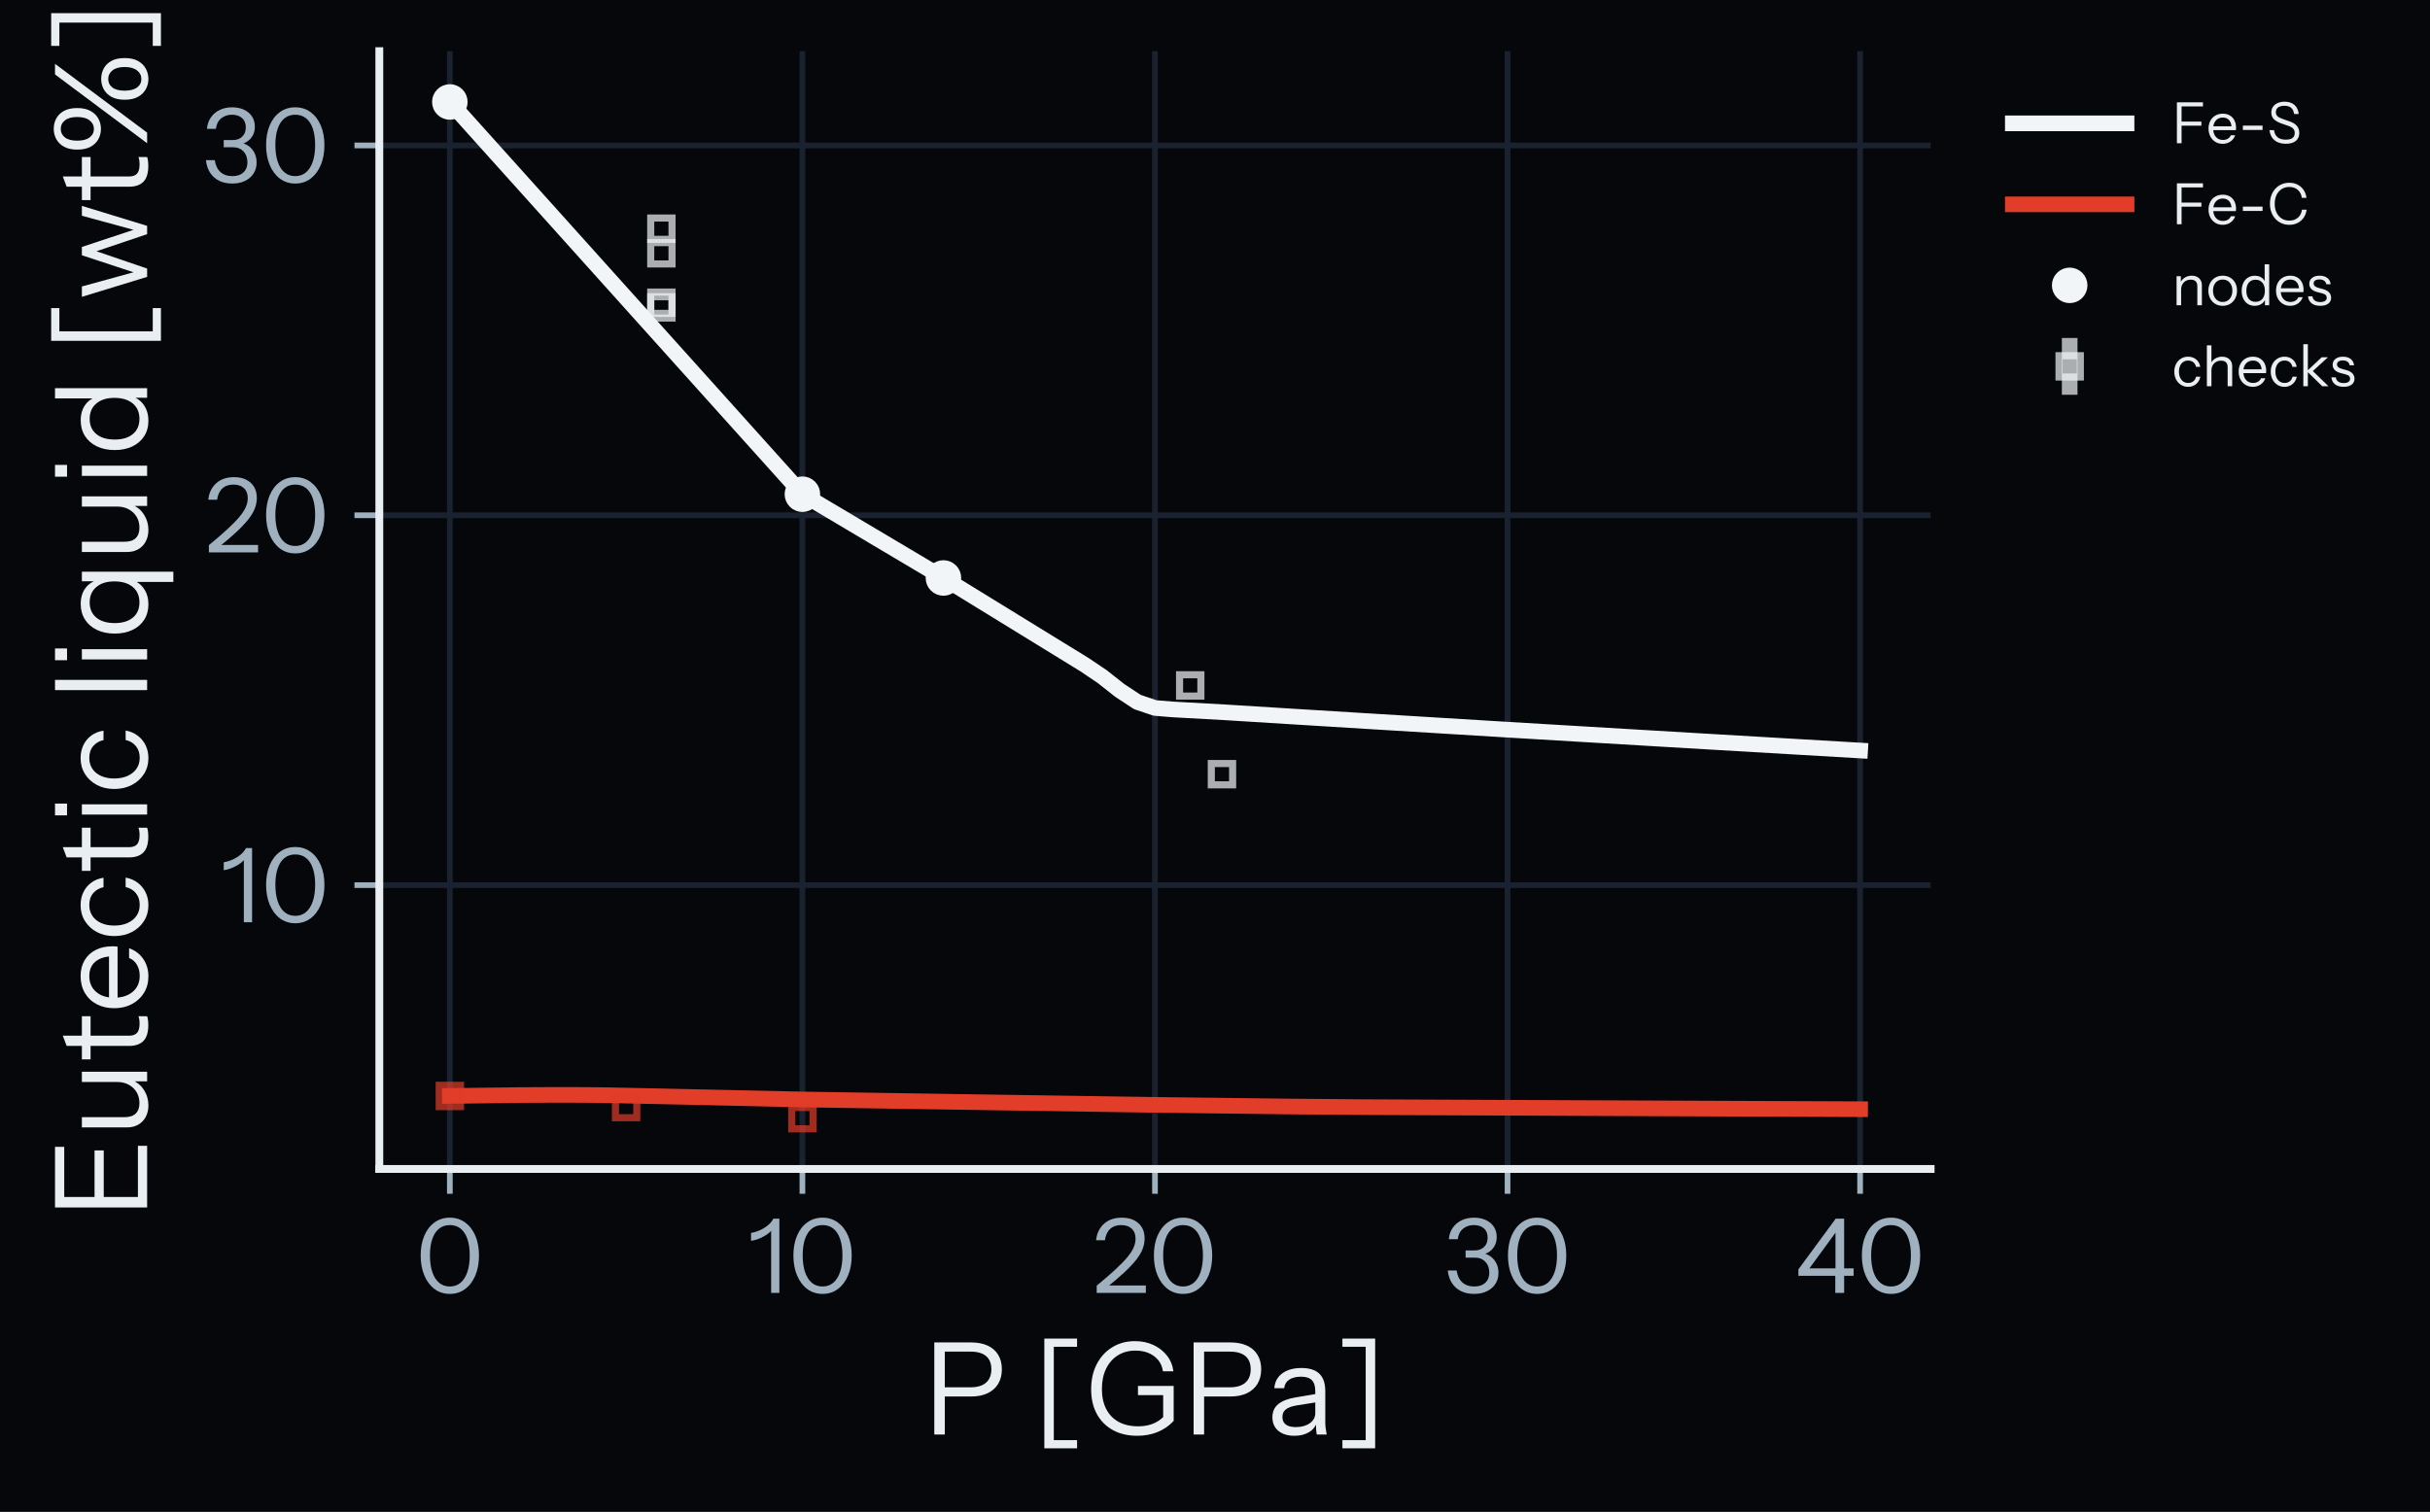
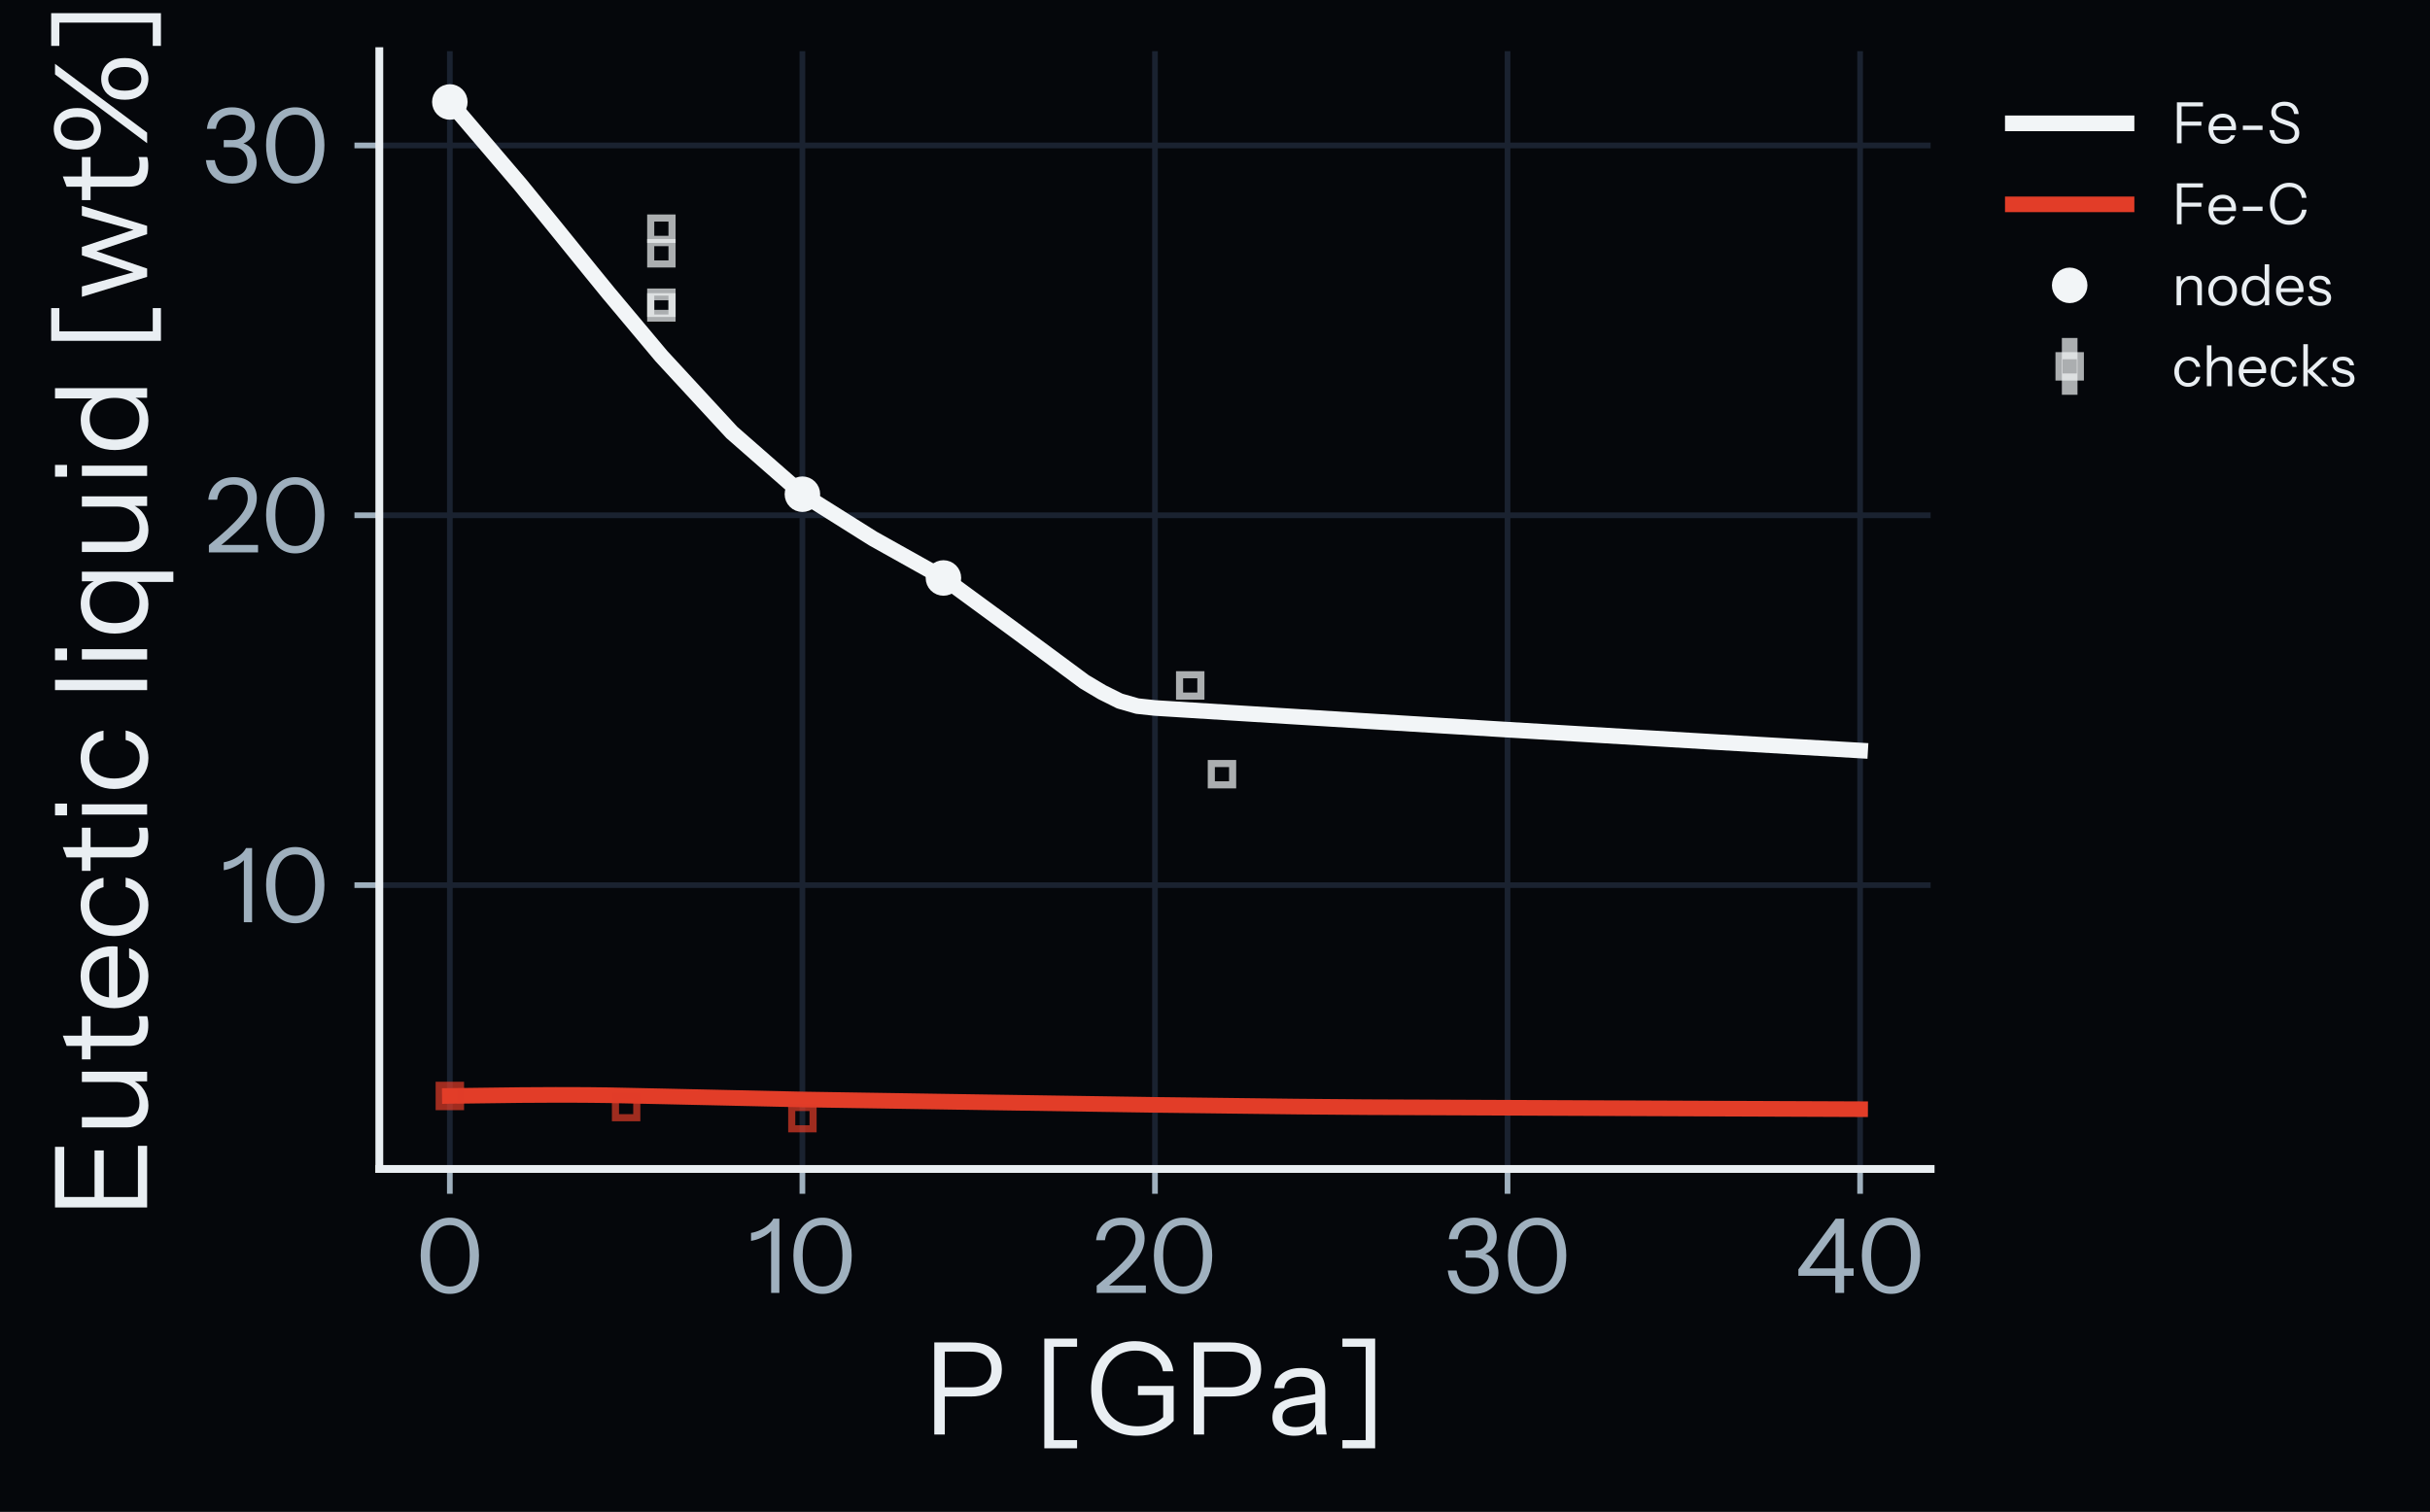
<svg xmlns="http://www.w3.org/2000/svg" xmlns:xlink="http://www.w3.org/1999/xlink" width="341.895pt" height="212.779pt" viewBox="0 0 341.895 212.779" version="1.1">
  <defs>
    <style type="text/css">*{stroke-linejoin: round; stroke-linecap: butt}</style>
  </defs>
  <g id="figure_1">
    <g id="patch_1">
      <path d="M 0 212.779  L 341.895 212.779  L 341.895 0  L 0 0  z " style="fill: #05070b" />
    </g>
    <g id="axes_1">
      <g id="patch_2">
        <path d="M 53.37 164.516  L 271.634 164.516  L 271.634 7.2  L 53.37 7.2  z " style="fill: #05070b" />
      </g>
      <g id="matplotlib.axis_1">
        <g id="xtick_1">
          <g id="line2d_1">
            <path d="M 63.291 164.516  L 63.291 7.2  " clip-path="url(#p1e8e1be4ac)" style="fill: none; stroke: #1a2230; stroke-width: 0.8; stroke-linecap: square" />
          </g>
          <g id="line2d_2">
            <defs>
              <path id="m2e974000b8" d="M 0 0  L 0 3.5  " style="stroke: #9fb0be; stroke-width: 0.8" />
            </defs>
            <g>
              <use xlink:href="#m2e974000b8" x="63.291" y="164.516" style="fill: #9fb0be; stroke: #9fb0be; stroke-width: 0.8" />
            </g>
          </g>
          <g id="text_1">
            <g style="fill: #9fb0be" transform="translate(58.46303 181.9564) scale(0.145 -0.145)">
              <defs>
                <path id="InstrumentSans-Regular-30" d="M 2131 -64  Q 1587 -64 1180 240  Q 774 544 547 1085  Q 320 1626 320 2323  Q 320 3021 544 3549  Q 768 4077 1177 4374  Q 1587 4672 2131 4672  Q 2675 4672 3081 4374  Q 3488 4077 3715 3549  Q 3942 3021 3942 2323  Q 3942 1619 3715 1081  Q 3488 544 3081 240  Q 2675 -64 2131 -64  z M 2131 397  Q 2522 397 2797 630  Q 3072 864 3219 1296  Q 3366 1728 3366 2330  Q 3366 2925 3222 3347  Q 3078 3770 2803 3990  Q 2528 4211 2131 4211  Q 1734 4211 1459 3987  Q 1184 3763 1040 3344  Q 896 2925 896 2330  Q 896 1728 1043 1293  Q 1190 858 1465 627  Q 1741 397 2131 397  z " transform="scale(0.015625)" />
              </defs>
              <use xlink:href="#InstrumentSans-Regular-30" />
            </g>
          </g>
        </g>
        <g id="xtick_2">
          <g id="line2d_3">
            <path d="M 112.896 164.516  L 112.896 7.2  " clip-path="url(#p1e8e1be4ac)" style="fill: none; stroke: #1a2230; stroke-width: 0.8; stroke-linecap: square" />
          </g>
          <g id="line2d_4">
            <g>
              <use xlink:href="#m2e974000b8" x="112.896" y="164.516" style="fill: #9fb0be; stroke: #9fb0be; stroke-width: 0.8" />
            </g>
          </g>
          <g id="text_2">
            <g style="fill: #9fb0be" transform="translate(105.2341 181.9564) scale(0.145 -0.145)">
              <defs>
                <path id="InstrumentSans-Regular-31" d="M 1440 0  L 1440 4083  L 1574 4051  Q 1498 3878 1280 3705  Q 1062 3533 777 3405  Q 493 3277 192 3232  L 192 3725  Q 493 3776 768 3904  Q 1043 4032 1257 4214  Q 1472 4397 1574 4608  L 1952 4608  L 1952 0  L 1440 0  z " transform="scale(0.015625)" />
              </defs>
              <use xlink:href="#InstrumentSans-Regular-31" />
              <use xlink:href="#InstrumentSans-Regular-30" transform="translate(39.09999 0)" />
            </g>
          </g>
        </g>
        <g id="xtick_3">
          <g id="line2d_5">
            <path d="M 162.502 164.516  L 162.502 7.2  " clip-path="url(#p1e8e1be4ac)" style="fill: none; stroke: #1a2230; stroke-width: 0.8; stroke-linecap: square" />
          </g>
          <g id="line2d_6">
            <g>
              <use xlink:href="#m2e974000b8" x="162.502" y="164.516" style="fill: #9fb0be; stroke: #9fb0be; stroke-width: 0.8" />
            </g>
          </g>
          <g id="text_3">
            <g style="fill: #9fb0be" transform="translate(153.7225 181.9564) scale(0.145 -0.145)">
              <defs>
                <path id="InstrumentSans-Regular-32" d="M 256 0  L 256 448  Q 947 1018 1411 1446  Q 1875 1875 2153 2208  Q 2432 2541 2550 2819  Q 2669 3098 2669 3366  Q 2669 3763 2432 3987  Q 2195 4211 1779 4211  Q 1350 4211 1088 3968  Q 826 3725 768 3270  L 218 3270  Q 282 3898 701 4285  Q 1120 4672 1818 4672  Q 2464 4672 2848 4326  Q 3232 3981 3232 3379  Q 3232 3053 3107 2726  Q 2982 2400 2697 2041  Q 2413 1683 1949 1251  Q 1485 819 800 275  L 678 461  L 3309 461  L 3309 0  L 256 0  z " transform="scale(0.015625)" />
              </defs>
              <use xlink:href="#InstrumentSans-Regular-32" />
              <use xlink:href="#InstrumentSans-Regular-30" transform="translate(54.49999 0)" />
            </g>
          </g>
        </g>
        <g id="xtick_4">
          <g id="line2d_7">
            <path d="M 212.107 164.516  L 212.107 7.2  " clip-path="url(#p1e8e1be4ac)" style="fill: none; stroke: #1a2230; stroke-width: 0.8; stroke-linecap: square" />
          </g>
          <g id="line2d_8">
            <g>
              <use xlink:href="#m2e974000b8" x="212.107" y="164.516" style="fill: #9fb0be; stroke: #9fb0be; stroke-width: 0.8" />
            </g>
          </g>
          <g id="text_4">
            <g style="fill: #9fb0be" transform="translate(203.1172 181.9564) scale(0.145 -0.145)">
              <defs>
                <path id="InstrumentSans-Regular-33" d="M 1894 -64  Q 1434 -64 1085 105  Q 736 275 521 601  Q 307 928 256 1389  L 806 1389  Q 877 909 1158 653  Q 1440 397 1901 397  Q 2336 397 2585 627  Q 2835 858 2835 1254  Q 2835 1670 2592 1929  Q 2349 2189 1939 2189  L 1363 2189  L 1363 2637  L 1920 2637  Q 2291 2637 2512 2851  Q 2733 3066 2733 3424  Q 2733 3802 2499 4006  Q 2266 4211 1869 4211  Q 1478 4211 1203 3984  Q 928 3757 877 3334  L 320 3334  Q 358 3744 563 4041  Q 768 4339 1110 4505  Q 1453 4672 1882 4672  Q 2298 4672 2618 4525  Q 2938 4378 3117 4106  Q 3296 3834 3296 3469  Q 3296 3142 3149 2892  Q 3002 2643 2749 2502  Q 2496 2362 2170 2362  L 2131 2496  Q 2522 2496 2806 2333  Q 3091 2170 3248 1888  Q 3405 1606 3405 1235  Q 3405 851 3213 556  Q 3021 262 2681 99  Q 2342 -64 1894 -64  z " transform="scale(0.015625)" />
              </defs>
              <use xlink:href="#InstrumentSans-Regular-33" />
              <use xlink:href="#InstrumentSans-Regular-30" transform="translate(57.39999 0)" />
            </g>
          </g>
        </g>
        <g id="xtick_5">
          <g id="line2d_9">
            <path d="M 261.713 164.516  L 261.713 7.2  " clip-path="url(#p1e8e1be4ac)" style="fill: none; stroke: #1a2230; stroke-width: 0.8; stroke-linecap: square" />
          </g>
          <g id="line2d_10">
            <g>
              <use xlink:href="#m2e974000b8" x="261.713" y="164.516" style="fill: #9fb0be; stroke: #9fb0be; stroke-width: 0.8" />
            </g>
          </g>
          <g id="text_5">
            <g style="fill: #9fb0be" transform="translate(252.5345 181.9564) scale(0.145 -0.145)">
              <defs>
                <path id="InstrumentSans-Regular-34" d="M 2509 0  L 2509 1216  L 2522 1344  L 2522 3974  L 2694 3974  L 749 1312  L 576 1523  L 3648 1523  L 3648 1062  L 218 1062  L 218 1459  L 2534 4608  L 3059 4608  L 3059 0  L 2509 0  z " transform="scale(0.015625)" />
              </defs>
              <use xlink:href="#InstrumentSans-Regular-34" />
              <use xlink:href="#InstrumentSans-Regular-30" transform="translate(59.99999 0)" />
            </g>
          </g>
        </g>
        <g id="text_6">
          <g style="fill: #e9eef2" transform="translate(129.9063 201.8889) scale(0.18 -0.18)">
            <defs>
              <path id="InstrumentSans-Regular-50" d="M 550 0  L 550 4608  L 2381 4608  Q 2874 4608 3219 4448  Q 3565 4288 3747 3987  Q 3930 3686 3930 3264  Q 3930 2842 3747 2538  Q 3565 2234 3219 2067  Q 2874 1901 2381 1901  L 934 1901  L 934 2362  L 2362 2362  Q 2874 2362 3139 2595  Q 3405 2829 3405 3264  Q 3405 3699 3142 3923  Q 2880 4147 2362 4147  L 1075 4147  L 1075 0  L 550 0  z " transform="scale(0.015625)" />
              <path id="InstrumentSans-Regular-20" transform="scale(0.015625)" />
              <path id="InstrumentSans-Regular-5b" d="M 576 -691  L 576 4800  L 2214 4800  L 2214 4390  L 1050 4390  L 1050 -282  L 2214 -282  L 2214 -691  L 576 -691  z " transform="scale(0.015625)" />
              <path id="InstrumentSans-Regular-47" d="M 2624 -64  Q 1920 -64 1401 224  Q 883 512 601 1033  Q 320 1555 320 2266  Q 320 2976 598 3517  Q 877 4058 1373 4365  Q 1869 4672 2515 4672  Q 3021 4672 3433 4480  Q 3846 4288 4112 3949  Q 4378 3610 4435 3162  L 3910 3162  Q 3846 3635 3472 3916  Q 3098 4198 2534 4198  Q 2029 4198 1651 3958  Q 1274 3718 1066 3289  Q 858 2861 858 2278  Q 858 1696 1072 1277  Q 1286 858 1692 634  Q 2099 410 2669 410  Q 3059 410 3366 522  Q 3674 634 3923 870  L 4448 678  Q 4096 307 3638 121  Q 3181 -64 2624 -64  z M 3923 678  L 3923 2170  L 4122 1971  L 2662 1971  L 2662 2432  L 4448 2432  L 4448 678  L 3923 678  z " transform="scale(0.015625)" />
              <path id="InstrumentSans-Regular-61" d="M 2515 0  Q 2490 109 2480 249  Q 2470 390 2470 608  L 2438 608  L 2438 2170  Q 2438 2541 2268 2717  Q 2099 2893 1722 2893  Q 1350 2893 1129 2742  Q 909 2592 883 2317  L 390 2317  Q 422 2790 787 3059  Q 1152 3328 1741 3328  Q 2349 3328 2643 3040  Q 2938 2752 2938 2176  L 2938 608  Q 2938 467 2957 316  Q 2976 166 3008 0  L 2515 0  z M 1395 -64  Q 890 -64 592 182  Q 294 429 294 858  Q 294 1286 588 1523  Q 883 1760 1446 1856  L 2586 2048  L 2586 1626  L 1523 1459  Q 1165 1402 979 1267  Q 794 1133 794 877  Q 794 627 963 499  Q 1133 371 1466 371  Q 1894 371 2166 566  Q 2438 762 2438 1075  L 2522 621  Q 2419 294 2121 115  Q 1824 -64 1395 -64  z " transform="scale(0.015625)" />
              <path id="InstrumentSans-Regular-5d" d="M 2022 4800  L 2022 -691  L 384 -691  L 384 -282  L 1549 -282  L 1549 4390  L 384 4390  L 384 4800  L 2022 4800  z " transform="scale(0.015625)" />
            </defs>
            <use xlink:href="#InstrumentSans-Regular-50" />
            <use xlink:href="#InstrumentSans-Regular-20" transform="translate(65.59999 0)" />
            <use xlink:href="#InstrumentSans-Regular-5b" transform="translate(85.59998 0)" />
            <use xlink:href="#InstrumentSans-Regular-47" transform="translate(126.2 0)" />
            <use xlink:href="#InstrumentSans-Regular-50" transform="translate(202.7 0)" />
            <use xlink:href="#InstrumentSans-Regular-61" transform="translate(268.2999 0)" />
            <use xlink:href="#InstrumentSans-Regular-5d" transform="translate(321.5999 0)" />
          </g>
        </g>
      </g>
      <g id="matplotlib.axis_2">
        <g id="ytick_1">
          <g id="line2d_11">
            <path d="M 53.37 124.572  L 271.634 124.572  " clip-path="url(#p1e8e1be4ac)" style="fill: none; stroke: #1a2230; stroke-width: 0.8; stroke-linecap: square" />
          </g>
          <g id="line2d_12">
            <defs>
              <path id="m2f46859ac6" d="M 0 0  L -3.5 0  " style="stroke: #9fb0be; stroke-width: 0.8" />
            </defs>
            <g>
              <use xlink:href="#m2f46859ac6" x="53.37" y="124.572" style="fill: #9fb0be; stroke: #9fb0be; stroke-width: 0.8" />
            </g>
          </g>
          <g id="text_7">
            <g style="fill: #9fb0be" transform="translate(31.04531 129.7924) scale(0.145 -0.145)">
              <use xlink:href="#InstrumentSans-Regular-31" />
              <use xlink:href="#InstrumentSans-Regular-30" transform="translate(39.09999 0)" />
            </g>
          </g>
        </g>
        <g id="ytick_2">
          <g id="line2d_13">
            <path d="M 53.37 72.52  L 271.634 72.52  " clip-path="url(#p1e8e1be4ac)" style="fill: none; stroke: #1a2230; stroke-width: 0.8; stroke-linecap: square" />
          </g>
          <g id="line2d_14">
            <g>
              <use xlink:href="#m2f46859ac6" x="53.37" y="72.52" style="fill: #9fb0be; stroke: #9fb0be; stroke-width: 0.8" />
            </g>
          </g>
          <g id="text_8">
            <g style="fill: #9fb0be" transform="translate(28.81141 77.73967) scale(0.145 -0.145)">
              <use xlink:href="#InstrumentSans-Regular-32" />
              <use xlink:href="#InstrumentSans-Regular-30" transform="translate(54.49999 0)" />
            </g>
          </g>
        </g>
        <g id="ytick_3">
          <g id="line2d_15">
            <path d="M 53.37 20.467  L 271.634 20.467  " clip-path="url(#p1e8e1be4ac)" style="fill: none; stroke: #1a2230; stroke-width: 0.8; stroke-linecap: square" />
          </g>
          <g id="line2d_16">
            <g>
              <use xlink:href="#m2f46859ac6" x="53.37" y="20.467" style="fill: #9fb0be; stroke: #9fb0be; stroke-width: 0.8" />
            </g>
          </g>
          <g id="text_9">
            <g style="fill: #9fb0be" transform="translate(28.39 25.68694) scale(0.145 -0.145)">
              <use xlink:href="#InstrumentSans-Regular-33" />
              <use xlink:href="#InstrumentSans-Regular-30" transform="translate(57.39999 0)" />
            </g>
          </g>
        </g>
        <g id="text_10">
          <g style="fill: #e9eef2" transform="translate(20.7 171.4833) rotate(-90) scale(0.18 -0.18)">
            <defs>
              <path id="InstrumentSans-Regular-45" d="M 550 0  L 550 4608  L 1075 4608  L 1075 0  L 550 0  z M 819 0  L 819 461  L 3635 461  L 3635 0  L 819 0  z M 819 2170  L 819 2630  L 3405 2630  L 3405 2170  L 819 2170  z M 819 4147  L 819 4608  L 3584 4608  L 3584 4147  L 819 4147  z " transform="scale(0.015625)" />
              <path id="InstrumentSans-Regular-75" d="M 1574 -64  Q 1254 -64 1004 67  Q 755 198 614 438  Q 474 678 474 992  L 474 3264  L 986 3264  L 986 1126  Q 986 755 1168 569  Q 1350 384 1690 384  Q 1997 384 2233 525  Q 2470 666 2608 918  Q 2746 1171 2746 1498  L 2829 723  Q 2669 358 2329 147  Q 1990 -64 1574 -64  z M 2778 0  L 2778 768  L 2746 768  L 2746 3264  L 3258 3264  L 3258 0  L 2778 0  z " transform="scale(0.015625)" />
              <path id="InstrumentSans-Regular-74" d="M 1818 -58  Q 1274 -58 1027 188  Q 781 435 781 902  L 781 4026  L 1293 4218  L 1293 909  Q 1293 634 1433 506  Q 1574 378 1894 378  Q 2022 378 2115 394  Q 2208 410 2266 435  L 2266 0  Q 2202 -26 2083 -42  Q 1965 -58 1818 -58  z M 109 2829  L 109 3264  L 2266 3264  L 2266 2829  L 109 2829  z " transform="scale(0.015625)" />
              <path id="InstrumentSans-Regular-65" d="M 1850 -64  Q 1382 -64 1024 157  Q 666 378 461 762  Q 256 1146 256 1645  Q 256 2144 457 2525  Q 659 2906 1024 3117  Q 1389 3328 1862 3328  Q 2317 3328 2653 3129  Q 2989 2931 3171 2572  Q 3354 2214 3354 1728  Q 3354 1664 3350 1606  Q 3347 1549 3334 1478  L 640 1478  L 640 1907  L 3021 1907  L 2854 1670  Q 2854 2259 2595 2576  Q 2336 2893 1862 2893  Q 1376 2893 1078 2557  Q 781 2221 781 1651  Q 781 1069 1078 720  Q 1376 371 1875 371  Q 2189 371 2425 508  Q 2662 646 2771 902  L 3258 902  Q 3098 454 2723 195  Q 2349 -64 1850 -64  z " transform="scale(0.015625)" />
              <path id="InstrumentSans-Regular-63" d="M 1805 -64  Q 1357 -64 1008 157  Q 659 378 457 765  Q 256 1152 256 1645  Q 256 2138 457 2515  Q 659 2893 1008 3110  Q 1357 3328 1798 3328  Q 2163 3328 2454 3187  Q 2746 3046 2934 2787  Q 3123 2528 3174 2182  L 2701 2182  Q 2637 2496 2406 2694  Q 2176 2893 1811 2893  Q 1498 2893 1267 2739  Q 1037 2586 909 2304  Q 781 2022 781 1645  Q 781 1267 909 979  Q 1037 691 1270 531  Q 1504 371 1818 371  Q 2170 371 2406 566  Q 2643 762 2707 1075  L 3181 1075  Q 3123 736 2928 477  Q 2733 218 2445 77  Q 2157 -64 1805 -64  z " transform="scale(0.015625)" />
              <path id="InstrumentSans-Regular-69" d="M 512 0  L 512 3264  L 1024 3264  L 1024 0  L 512 0  z M 472 4006  L 472 4608  L 1061 4608  L 1061 4006  L 472 4006  z " transform="scale(0.015625)" />
              <path id="InstrumentSans-Regular-6c" d="M 512 0  L 512 4608  L 1024 4608  L 1024 0  L 512 0  z " transform="scale(0.015625)" />
              <path id="InstrumentSans-Regular-71" d="M 2854 -1312  L 2854 762  L 2950 742  Q 2829 371 2505 153  Q 2182 -64 1734 -64  Q 1293 -64 963 144  Q 634 352 451 733  Q 269 1114 269 1619  Q 269 2131 454 2515  Q 640 2899 973 3110  Q 1306 3322 1754 3322  Q 2214 3322 2528 3098  Q 2842 2874 2957 2464  L 2886 2451  L 2886 3264  L 3366 3264  L 3366 -1312  L 2854 -1312  z M 1830 384  Q 2323 384 2601 720  Q 2880 1056 2880 1638  Q 2880 2208 2598 2541  Q 2317 2874 1830 2874  Q 1344 2874 1069 2541  Q 794 2208 794 1619  Q 794 1043 1069 713  Q 1344 384 1830 384  z " transform="scale(0.015625)" />
              <path id="InstrumentSans-Regular-64" d="M 2886 0  L 2886 762  L 2950 742  Q 2829 371 2505 153  Q 2182 -64 1734 -64  Q 1293 -64 963 147  Q 634 358 451 736  Q 269 1114 269 1619  Q 269 2131 454 2515  Q 640 2899 973 3110  Q 1306 3322 1754 3322  Q 2214 3322 2528 3098  Q 2842 2874 2957 2464  L 2854 2451  L 2854 4608  L 3366 4608  L 3366 0  L 2886 0  z M 1830 384  Q 2323 384 2601 720  Q 2880 1056 2880 1638  Q 2880 2208 2598 2541  Q 2317 2874 1830 2874  Q 1344 2874 1069 2541  Q 794 2208 794 1619  Q 794 1043 1069 713  Q 1344 384 1830 384  z " transform="scale(0.015625)" />
              <path id="InstrumentSans-Regular-77" d="M 1178 0  L 179 3264  L 698 3264  L 1466 467  L 1338 467  L 2259 3264  L 2675 3264  L 3603 467  L 3475 467  L 4237 3264  L 4730 3264  L 3731 0  L 3315 0  L 2394 2733  L 2528 2733  L 1594 0  L 1178 0  z " transform="scale(0.015625)" />
              <path id="InstrumentSans-Regular-25" d="M 544 0  L 3987 4608  L 4518 4608  L 1075 0  L 544 0  z M 3757 -64  Q 3488 -64 3251 64  Q 3014 192 2867 454  Q 2720 717 2720 1120  Q 2720 1523 2864 1782  Q 3008 2042 3245 2170  Q 3482 2298 3757 2298  Q 4045 2298 4285 2170  Q 4525 2042 4665 1782  Q 4806 1523 4806 1120  Q 4806 717 4659 454  Q 4512 192 4272 64  Q 4032 -64 3757 -64  z M 3757 288  Q 4019 288 4188 505  Q 4358 723 4358 1126  Q 4358 1523 4188 1734  Q 4019 1946 3757 1946  Q 3494 1946 3334 1738  Q 3174 1530 3174 1126  Q 3174 717 3334 502  Q 3494 288 3757 288  z M 1261 2310  Q 986 2310 749 2438  Q 512 2566 368 2828  Q 224 3091 224 3494  Q 224 3898 368 4157  Q 512 4416 749 4544  Q 986 4672 1261 4672  Q 1549 4672 1785 4544  Q 2022 4416 2163 4157  Q 2304 3898 2304 3494  Q 2304 3091 2157 2828  Q 2010 2566 1773 2438  Q 1536 2310 1261 2310  z M 1261 2662  Q 1517 2662 1686 2876  Q 1856 3091 1856 3501  Q 1856 3898 1689 4109  Q 1523 4320 1261 4320  Q 998 4320 835 4112  Q 672 3904 672 3501  Q 672 3091 835 2876  Q 998 2662 1261 2662  z " transform="scale(0.015625)" />
            </defs>
            <use xlink:href="#InstrumentSans-Regular-45" />
            <use xlink:href="#InstrumentSans-Regular-75" transform="translate(63.79999 0)" />
            <use xlink:href="#InstrumentSans-Regular-74" transform="translate(122.7 0)" />
            <use xlink:href="#InstrumentSans-Regular-65" transform="translate(160.4 0)" />
            <use xlink:href="#InstrumentSans-Regular-63" transform="translate(216.8 0)" />
            <use xlink:href="#InstrumentSans-Regular-74" transform="translate(270.1 0)" />
            <use xlink:href="#InstrumentSans-Regular-69" transform="translate(307.8 0)" />
            <use xlink:href="#InstrumentSans-Regular-63" transform="translate(331.7999 0)" />
            <use xlink:href="#InstrumentSans-Regular-20" transform="translate(385.0999 0)" />
            <use xlink:href="#InstrumentSans-Regular-6c" transform="translate(405.0999 0)" />
            <use xlink:href="#InstrumentSans-Regular-69" transform="translate(429.0999 0)" />
            <use xlink:href="#InstrumentSans-Regular-71" transform="translate(453.0999 0)" />
            <use xlink:href="#InstrumentSans-Regular-75" transform="translate(513.6999 0)" />
            <use xlink:href="#InstrumentSans-Regular-69" transform="translate(572.5999 0)" />
            <use xlink:href="#InstrumentSans-Regular-64" transform="translate(596.5999 0)" />
            <use xlink:href="#InstrumentSans-Regular-20" transform="translate(657.1998 0)" />
            <use xlink:href="#InstrumentSans-Regular-5b" transform="translate(677.1998 0)" />
            <use xlink:href="#InstrumentSans-Regular-77" transform="translate(717.7998 0)" />
            <use xlink:href="#InstrumentSans-Regular-74" transform="translate(794.4998 0)" />
            <use xlink:href="#InstrumentSans-Regular-25" transform="translate(832.1998 0)" />
            <use xlink:href="#InstrumentSans-Regular-5d" transform="translate(910.7998 0)" />
          </g>
        </g>
      </g>
      <g id="line2d_17">
-         <path d="M 63.291 14.351  L 73.212 25.391  L 78.173 30.911  L 80.653 33.671  L 83.133 36.432  L 85.613 39.192  L 93.054 47.472  L 102.975 58.512  L 112.896 69.553  L 122.818 75.448  L 132.739 81.343  L 142.66 87.441  L 152.581 93.54  L 155.061 95.211  L 157.541 97.165  L 160.022 98.8  L 162.502 99.639  L 164.982 99.842  L 172.423 100.255  L 182.344 100.872  L 192.265 101.483  L 202.186 102.089  L 212.107 102.695  L 222.028 103.286  L 231.949 103.877  L 241.87 104.463  L 251.791 105.044  L 261.713 105.625  " clip-path="url(#p1e8e1be4ac)" style="fill: none; stroke: #f2f5f7; stroke-width: 2.2; stroke-linecap: square" />
+         <path d="M 63.291 14.351  L 73.212 25.979  L 78.173 32.069  L 80.653 35.134  L 83.133 38.195  L 85.613 41.238  L 93.054 50.117  L 102.975 60.864  L 112.896 69.553  L 122.818 75.792  L 132.739 81.343  L 142.66 88.611  L 152.581 95.952  L 155.061 97.427  L 157.541 98.663  L 160.022 99.375  L 162.502 99.639  L 164.982 99.793  L 172.423 100.255  L 182.344 100.872  L 192.265 101.483  L 202.186 102.089  L 212.107 102.695  L 222.028 103.286  L 231.949 103.877  L 241.87 104.463  L 251.791 105.044  L 261.713 105.625  " clip-path="url(#p1e8e1be4ac)" style="fill: none; stroke: #f2f5f7; stroke-width: 2.2; stroke-linecap: square" />
      </g>
      <g id="LineCollection_1">
        <path d="M 93.054 42.604  L 93.054 42.604  " clip-path="url(#p1e8e1be4ac)" style="fill: none; stroke: #f2f5f7; stroke-opacity: 0.7; stroke-width: 2.2" />
        <path d="M 93.054 43.264  L 93.054 43.264  " clip-path="url(#p1e8e1be4ac)" style="fill: none; stroke: #f2f5f7; stroke-opacity: 0.7; stroke-width: 2.2" />
        <path d="M 93.054 32.184  L 93.054 32.184  " clip-path="url(#p1e8e1be4ac)" style="fill: none; stroke: #f2f5f7; stroke-opacity: 0.7; stroke-width: 2.2" />
        <path d="M 93.054 35.647  L 93.054 35.647  " clip-path="url(#p1e8e1be4ac)" style="fill: none; stroke: #f2f5f7; stroke-opacity: 0.7; stroke-width: 2.2" />
        <path d="M 167.462 96.464  L 167.462 96.464  " clip-path="url(#p1e8e1be4ac)" style="fill: none; stroke: #f2f5f7; stroke-opacity: 0.7; stroke-width: 2.2" />
        <path d="M 171.927 108.957  L 171.927 108.957  " clip-path="url(#p1e8e1be4ac)" style="fill: none; stroke: #f2f5f7; stroke-opacity: 0.7; stroke-width: 2.2" />
      </g>
      <g id="line2d_18">
        <path d="M 63.291 154.242  L 73.212 154.117  L 78.173 154.091  L 80.653 154.094  L 83.133 154.109  L 85.613 154.139  L 93.054 154.296  L 102.975 154.516  L 112.896 154.737  L 122.818 154.891  L 132.739 155.045  L 142.66 155.197  L 152.581 155.347  L 155.061 155.384  L 157.541 155.422  L 160.022 155.459  L 162.502 155.497  L 164.982 155.527  L 172.423 155.618  L 182.344 155.738  L 192.265 155.82  L 202.186 155.861  L 212.107 155.903  L 222.028 155.945  L 231.949 155.986  L 241.87 156.027  L 251.791 156.066  L 261.713 156.106  " clip-path="url(#p1e8e1be4ac)" style="fill: none; stroke: #e23d28; stroke-width: 2.2; stroke-linecap: square" />
      </g>
      <g id="LineCollection_2">
        <path d="M 63.291 154.242  L 63.291 154.242  " clip-path="url(#p1e8e1be4ac)" style="fill: none; stroke: #e23d28; stroke-opacity: 0.7; stroke-width: 2.2" />
        <path d="M 88.094 155.804  L 88.094 155.804  " clip-path="url(#p1e8e1be4ac)" style="fill: none; stroke: #e23d28; stroke-opacity: 0.7; stroke-width: 2.2" />
        <path d="M 112.896 157.366  L 112.896 157.366  " clip-path="url(#p1e8e1be4ac)" style="fill: none; stroke: #e23d28; stroke-opacity: 0.7; stroke-width: 2.2" />
      </g>
      <g id="line2d_19">
        <defs>
          <path id="m976d9ca17f" d="M 0 2  C 0.53 2 1.039 1.789 1.414 1.414  C 1.789 1.039 2 0.53 2 0  C 2 -0.53 1.789 -1.039 1.414 -1.414  C 1.039 -1.789 0.53 -2 0 -2  C -0.53 -2 -1.039 -1.789 -1.414 -1.414  C -1.789 -1.039 -2 -0.53 -2 0  C -2 0.53 -1.789 1.039 -1.414 1.414  C -1.039 1.789 -0.53 2 0 2  z " style="stroke: #f2f5f7" />
        </defs>
        <g clip-path="url(#p1e8e1be4ac)">
          <use xlink:href="#m976d9ca17f" x="63.291" y="14.351" style="fill: #f2f5f7; stroke: #f2f5f7" />
          <use xlink:href="#m976d9ca17f" x="112.896" y="69.553" style="fill: #f2f5f7; stroke: #f2f5f7" />
          <use xlink:href="#m976d9ca17f" x="132.739" y="81.343" style="fill: #f2f5f7; stroke: #f2f5f7" />
        </g>
      </g>
      <g id="LineCollection_3" />
      <g id="line2d_20">
        <defs>
          <path id="mc2e6d568a2" d="M -1.5 1.5  L 1.5 1.5  L 1.5 -1.5  L -1.5 -1.5  z " style="stroke: #f2f5f7; stroke-opacity: 0.7; stroke-linejoin: miter" />
        </defs>
        <g clip-path="url(#p1e8e1be4ac)">
          <use xlink:href="#mc2e6d568a2" x="93.054" y="42.604" style="fill-opacity: 0; stroke: #f2f5f7; stroke-opacity: 0.7; stroke-linejoin: miter" />
          <use xlink:href="#mc2e6d568a2" x="93.054" y="43.264" style="fill-opacity: 0; stroke: #f2f5f7; stroke-opacity: 0.7; stroke-linejoin: miter" />
          <use xlink:href="#mc2e6d568a2" x="93.054" y="32.184" style="fill-opacity: 0; stroke: #f2f5f7; stroke-opacity: 0.7; stroke-linejoin: miter" />
          <use xlink:href="#mc2e6d568a2" x="93.054" y="35.647" style="fill-opacity: 0; stroke: #f2f5f7; stroke-opacity: 0.7; stroke-linejoin: miter" />
          <use xlink:href="#mc2e6d568a2" x="167.462" y="96.464" style="fill-opacity: 0; stroke: #f2f5f7; stroke-opacity: 0.7; stroke-linejoin: miter" />
          <use xlink:href="#mc2e6d568a2" x="171.927" y="108.957" style="fill-opacity: 0; stroke: #f2f5f7; stroke-opacity: 0.7; stroke-linejoin: miter" />
        </g>
      </g>
      <g id="line2d_21">
        <defs>
          <path id="mdafffb40f2" d="M -1.5 1.5  L 1.5 1.5  L 1.5 -1.5  L -1.5 -1.5  z " style="stroke: #e23d28; stroke-opacity: 0.7; stroke-linejoin: miter" />
        </defs>
        <g clip-path="url(#p1e8e1be4ac)">
          <use xlink:href="#mdafffb40f2" x="63.291" y="154.242" style="fill-opacity: 0; stroke: #e23d28; stroke-opacity: 0.7; stroke-linejoin: miter" />
          <use xlink:href="#mdafffb40f2" x="88.094" y="155.804" style="fill-opacity: 0; stroke: #e23d28; stroke-opacity: 0.7; stroke-linejoin: miter" />
          <use xlink:href="#mdafffb40f2" x="112.896" y="157.366" style="fill-opacity: 0; stroke: #e23d28; stroke-opacity: 0.7; stroke-linejoin: miter" />
        </g>
      </g>
      <g id="line2d_22" />
      <g id="patch_3">
        <path d="M 53.37 164.516  L 53.37 7.2  " style="fill: none; stroke: #e9eef2; stroke-width: 1.1; stroke-linejoin: miter; stroke-linecap: square" />
      </g>
      <g id="patch_4">
        <path d="M 53.37 164.516  L 271.634 164.516  " style="fill: none; stroke: #e9eef2; stroke-width: 1.1; stroke-linejoin: miter; stroke-linecap: square" />
      </g>
      <g id="legend_1">
        <g id="patch_5">
          <path d="M 281.599 59.2  L 333.095 59.2  Q 334.695 59.2 334.695 57.6  L 334.695 12.8  Q 334.695 11.2 333.095 11.2  L 281.599 11.2  Q 279.999 11.2 279.999 12.8  L 279.999 57.6  Q 279.999 59.2 281.599 59.2  z " style="fill: #05070b" />
        </g>
        <g id="line2d_23">
          <path d="M 283.199 17.36  L 291.199 17.36  L 299.199 17.36  " style="fill: none; stroke: #f2f5f7; stroke-width: 2.2; stroke-linecap: square" />
        </g>
        <g id="text_11">
          <g style="fill: #e9eef2" transform="translate(305.5989 20.16) scale(0.08 -0.08)">
            <defs>
              <path id="InstrumentSans-Regular-46" d="M 550 0  L 550 4608  L 1075 4608  L 1075 0  L 550 0  z M 819 1978  L 819 2438  L 3302 2438  L 3302 1978  L 819 1978  z M 819 4147  L 819 4608  L 3482 4608  L 3482 4147  L 819 4147  z " transform="scale(0.015625)" />
              <path id="InstrumentSans-Regular-2d" d="M 512 1498  L 512 1984  L 2726 1984  L 2726 1498  L 512 1498  z " transform="scale(0.015625)" />
              <path id="InstrumentSans-Regular-53" d="M 2112 -58  Q 1306 -58 829 339  Q 352 736 269 1472  L 781 1472  Q 851 941 1184 672  Q 1517 403 2106 403  Q 2605 403 2857 592  Q 3110 781 3110 1146  Q 3110 1459 2937 1644  Q 2765 1830 2400 1952  L 1626 2221  Q 1037 2426 755 2717  Q 474 3008 474 3456  Q 474 3827 659 4099  Q 845 4371 1184 4524  Q 1523 4678 1971 4678  Q 2662 4678 3078 4316  Q 3494 3955 3558 3290  L 3046 3290  Q 2963 3770 2704 3994  Q 2445 4218 1958 4218  Q 1498 4218 1242 4032  Q 986 3846 986 3507  Q 986 3219 1165 3046  Q 1344 2874 1722 2746  L 2547 2458  Q 3085 2272 3353 1955  Q 3622 1638 3622 1152  Q 3622 576 3228 259  Q 2835 -58 2112 -58  z " transform="scale(0.015625)" />
            </defs>
            <use xlink:href="#InstrumentSans-Regular-46" />
            <use xlink:href="#InstrumentSans-Regular-65" transform="translate(60.2 0)" />
            <use xlink:href="#InstrumentSans-Regular-2d" transform="translate(116.6 0)" />
            <use xlink:href="#InstrumentSans-Regular-53" transform="translate(167.2 0)" />
          </g>
        </g>
        <g id="line2d_24">
          <path d="M 283.199 28.76  L 291.199 28.76  L 299.199 28.76  " style="fill: none; stroke: #e23d28; stroke-width: 2.2; stroke-linecap: square" />
        </g>
        <g id="text_12">
          <g style="fill: #e9eef2" transform="translate(305.5989 31.56) scale(0.08 -0.08)">
            <defs>
              <path id="InstrumentSans-Regular-43" d="M 2502 -64  Q 2029 -64 1629 112  Q 1229 288 934 605  Q 640 922 480 1354  Q 320 1786 320 2304  Q 320 2822 480 3254  Q 640 3686 931 4003  Q 1222 4320 1622 4496  Q 2022 4672 2496 4672  Q 3014 4672 3427 4461  Q 3840 4250 4105 3866  Q 4371 3482 4435 2970  L 3910 2970  Q 3834 3539 3459 3868  Q 3085 4198 2502 4198  Q 2010 4198 1638 3958  Q 1267 3718 1062 3292  Q 858 2867 858 2304  Q 858 1741 1062 1315  Q 1267 890 1638 650  Q 2010 410 2496 410  Q 3091 410 3472 742  Q 3853 1075 3923 1638  L 4448 1638  Q 4384 1126 4118 742  Q 3853 358 3440 147  Q 3027 -64 2502 -64  z " transform="scale(0.015625)" />
            </defs>
            <use xlink:href="#InstrumentSans-Regular-46" />
            <use xlink:href="#InstrumentSans-Regular-65" transform="translate(60.2 0)" />
            <use xlink:href="#InstrumentSans-Regular-2d" transform="translate(116.6 0)" />
            <use xlink:href="#InstrumentSans-Regular-43" transform="translate(167.2 0)" />
          </g>
        </g>
        <g id="line2d_25">
          <g>
            <use xlink:href="#m976d9ca17f" x="291.199" y="40.16" style="fill: #f2f5f7; stroke: #f2f5f7" />
          </g>
        </g>
        <g id="text_13">
          <g style="fill: #e9eef2" transform="translate(305.5989 42.96) scale(0.08 -0.08)">
            <defs>
              <path id="InstrumentSans-Regular-6e" d="M 512 0  L 512 3264  L 992 3264  L 992 2496  L 1024 2496  L 1024 0  L 512 0  z M 2848 0  L 2848 2138  Q 2848 2509 2662 2694  Q 2477 2880 2112 2880  Q 1792 2880 1545 2739  Q 1299 2598 1161 2348  Q 1024 2099 1024 1766  L 941 2541  Q 1107 2906 1449 3117  Q 1792 3328 2227 3328  Q 2739 3328 3049 3037  Q 3360 2746 3360 2272  L 3360 0  L 2848 0  z " transform="scale(0.015625)" />
              <path id="InstrumentSans-Regular-6f" d="M 1869 -64  Q 1389 -64 1024 160  Q 659 384 457 771  Q 256 1158 256 1645  Q 256 2138 461 2515  Q 666 2893 1027 3110  Q 1389 3328 1869 3328  Q 2355 3328 2716 3110  Q 3078 2893 3280 2515  Q 3482 2138 3482 1645  Q 3482 1158 3280 771  Q 3078 384 2716 160  Q 2355 -64 1869 -64  z M 1869 371  Q 2202 371 2445 534  Q 2688 698 2822 986  Q 2957 1274 2957 1651  Q 2957 2214 2659 2553  Q 2362 2893 1869 2893  Q 1382 2893 1081 2553  Q 781 2214 781 1651  Q 781 1274 915 986  Q 1050 698 1296 534  Q 1542 371 1869 371  z " transform="scale(0.015625)" />
              <path id="InstrumentSans-Regular-73" d="M 1619 -64  Q 1018 -64 659 214  Q 301 493 250 1005  L 742 1005  Q 787 691 1017 524  Q 1248 358 1632 358  Q 1971 358 2163 486  Q 2355 614 2355 851  Q 2355 1018 2246 1142  Q 2138 1267 1811 1350  L 1286 1485  Q 838 1600 614 1840  Q 390 2080 390 2413  Q 390 2835 704 3081  Q 1018 3328 1555 3328  Q 2086 3328 2419 3072  Q 2752 2816 2797 2362  L 2304 2362  Q 2259 2624 2060 2765  Q 1862 2906 1536 2906  Q 1222 2906 1049 2787  Q 877 2669 877 2451  Q 877 2285 1001 2163  Q 1126 2042 1421 1958  L 1933 1818  Q 2387 1696 2617 1446  Q 2848 1197 2848 845  Q 2848 416 2521 176  Q 2195 -64 1619 -64  z " transform="scale(0.015625)" />
            </defs>
            <use xlink:href="#InstrumentSans-Regular-6e" />
            <use xlink:href="#InstrumentSans-Regular-6f" transform="translate(59.89999 0)" />
            <use xlink:href="#InstrumentSans-Regular-64" transform="translate(118.3 0)" />
            <use xlink:href="#InstrumentSans-Regular-65" transform="translate(178.9 0)" />
            <use xlink:href="#InstrumentSans-Regular-73" transform="translate(235.3 0)" />
          </g>
        </g>
        <g id="LineCollection_4">
          <path d="M 291.199 55.56  L 291.199 47.56  " style="fill: none; stroke: #f2f5f7; stroke-opacity: 0.7; stroke-width: 2.2" />
        </g>
        <g id="line2d_26" />
        <g id="line2d_27">
          <g>
            <use xlink:href="#mc2e6d568a2" x="291.199" y="51.56" style="fill-opacity: 0; stroke: #f2f5f7; stroke-opacity: 0.7; stroke-linejoin: miter" />
          </g>
        </g>
        <g id="text_14">
          <g style="fill: #e9eef2" transform="translate(305.5989 54.36) scale(0.08 -0.08)">
            <defs>
              <path id="InstrumentSans-Regular-68" d="M 512 0  L 512 4608  L 1024 4608  L 1024 0  L 512 0  z M 2848 0  L 2848 2138  Q 2848 2509 2662 2694  Q 2477 2880 2112 2880  Q 1792 2880 1545 2739  Q 1299 2598 1161 2348  Q 1024 2099 1024 1766  L 941 2541  Q 1107 2906 1449 3117  Q 1792 3328 2227 3328  Q 2739 3328 3049 3037  Q 3360 2746 3360 2272  L 3360 0  L 2848 0  z " transform="scale(0.015625)" />
              <path id="InstrumentSans-Regular-6b" d="M 512 0  L 512 4736  L 1024 4736  L 1024 0  L 512 0  z M 2643 0  L 909 1696  L 2579 3264  L 3283 3264  L 1408 1549  L 1440 1850  L 3347 0  L 2643 0  z " transform="scale(0.015625)" />
            </defs>
            <use xlink:href="#InstrumentSans-Regular-63" />
            <use xlink:href="#InstrumentSans-Regular-68" transform="translate(53.29999 0)" />
            <use xlink:href="#InstrumentSans-Regular-65" transform="translate(113.2 0)" />
            <use xlink:href="#InstrumentSans-Regular-63" transform="translate(169.6 0)" />
            <use xlink:href="#InstrumentSans-Regular-6b" transform="translate(222.9 0)" />
            <use xlink:href="#InstrumentSans-Regular-73" transform="translate(276.3999 0)" />
          </g>
        </g>
      </g>
    </g>
  </g>
  <defs>
    <clipPath id="p1e8e1be4ac">
      <rect x="53.37" y="7.2" width="218.264" height="157.316" />
    </clipPath>
  </defs>
</svg>
